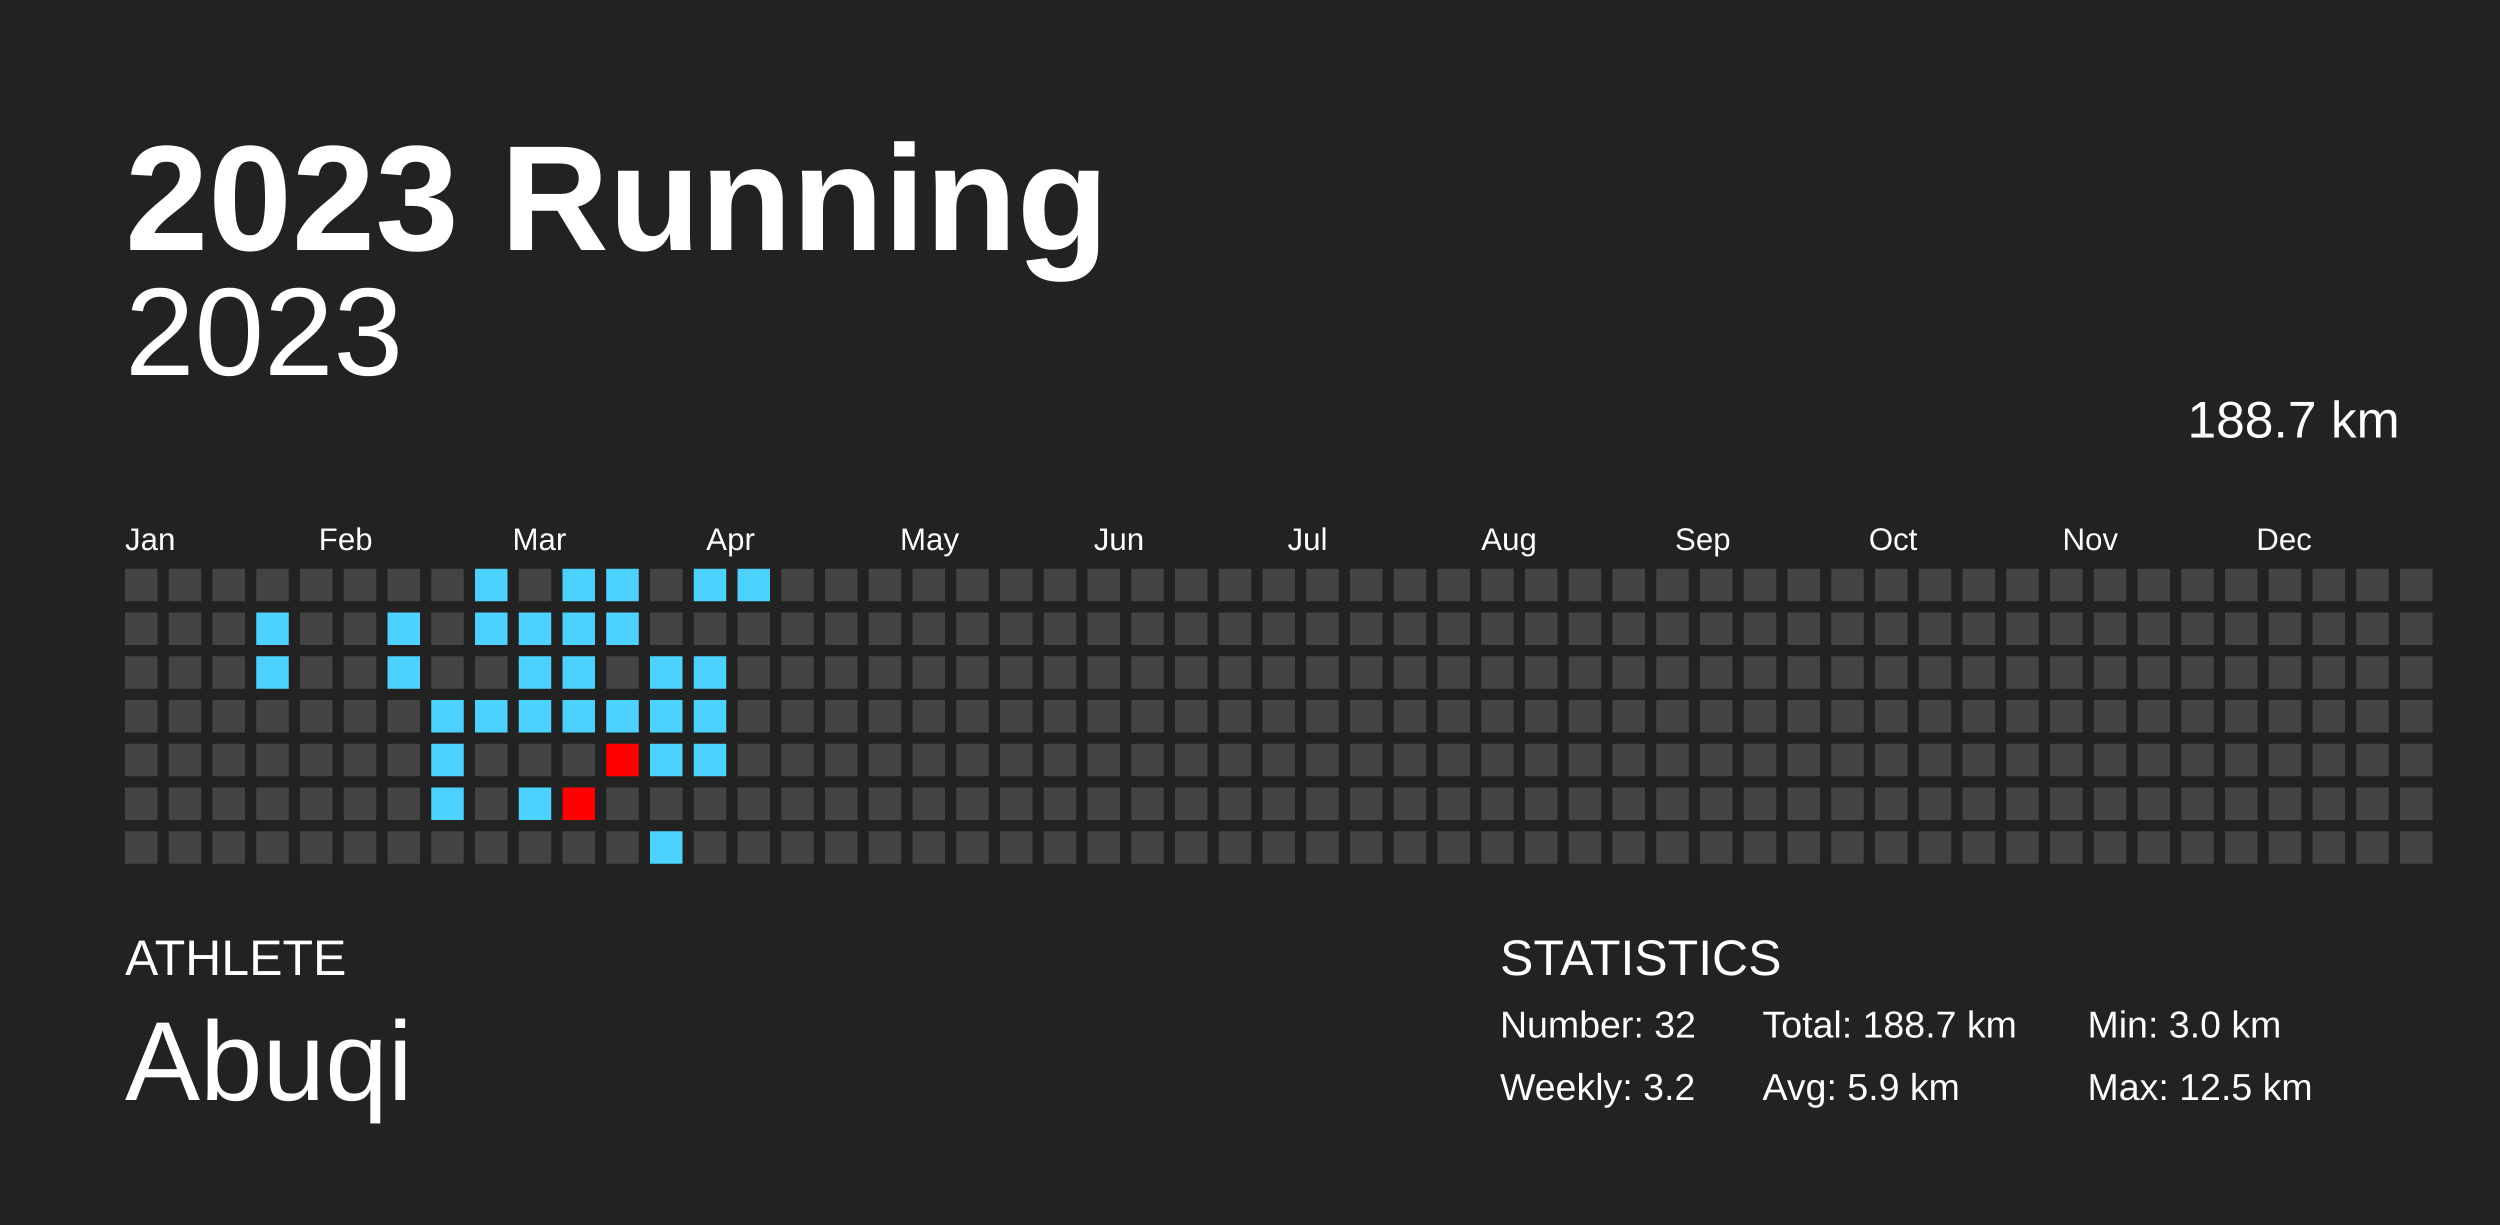
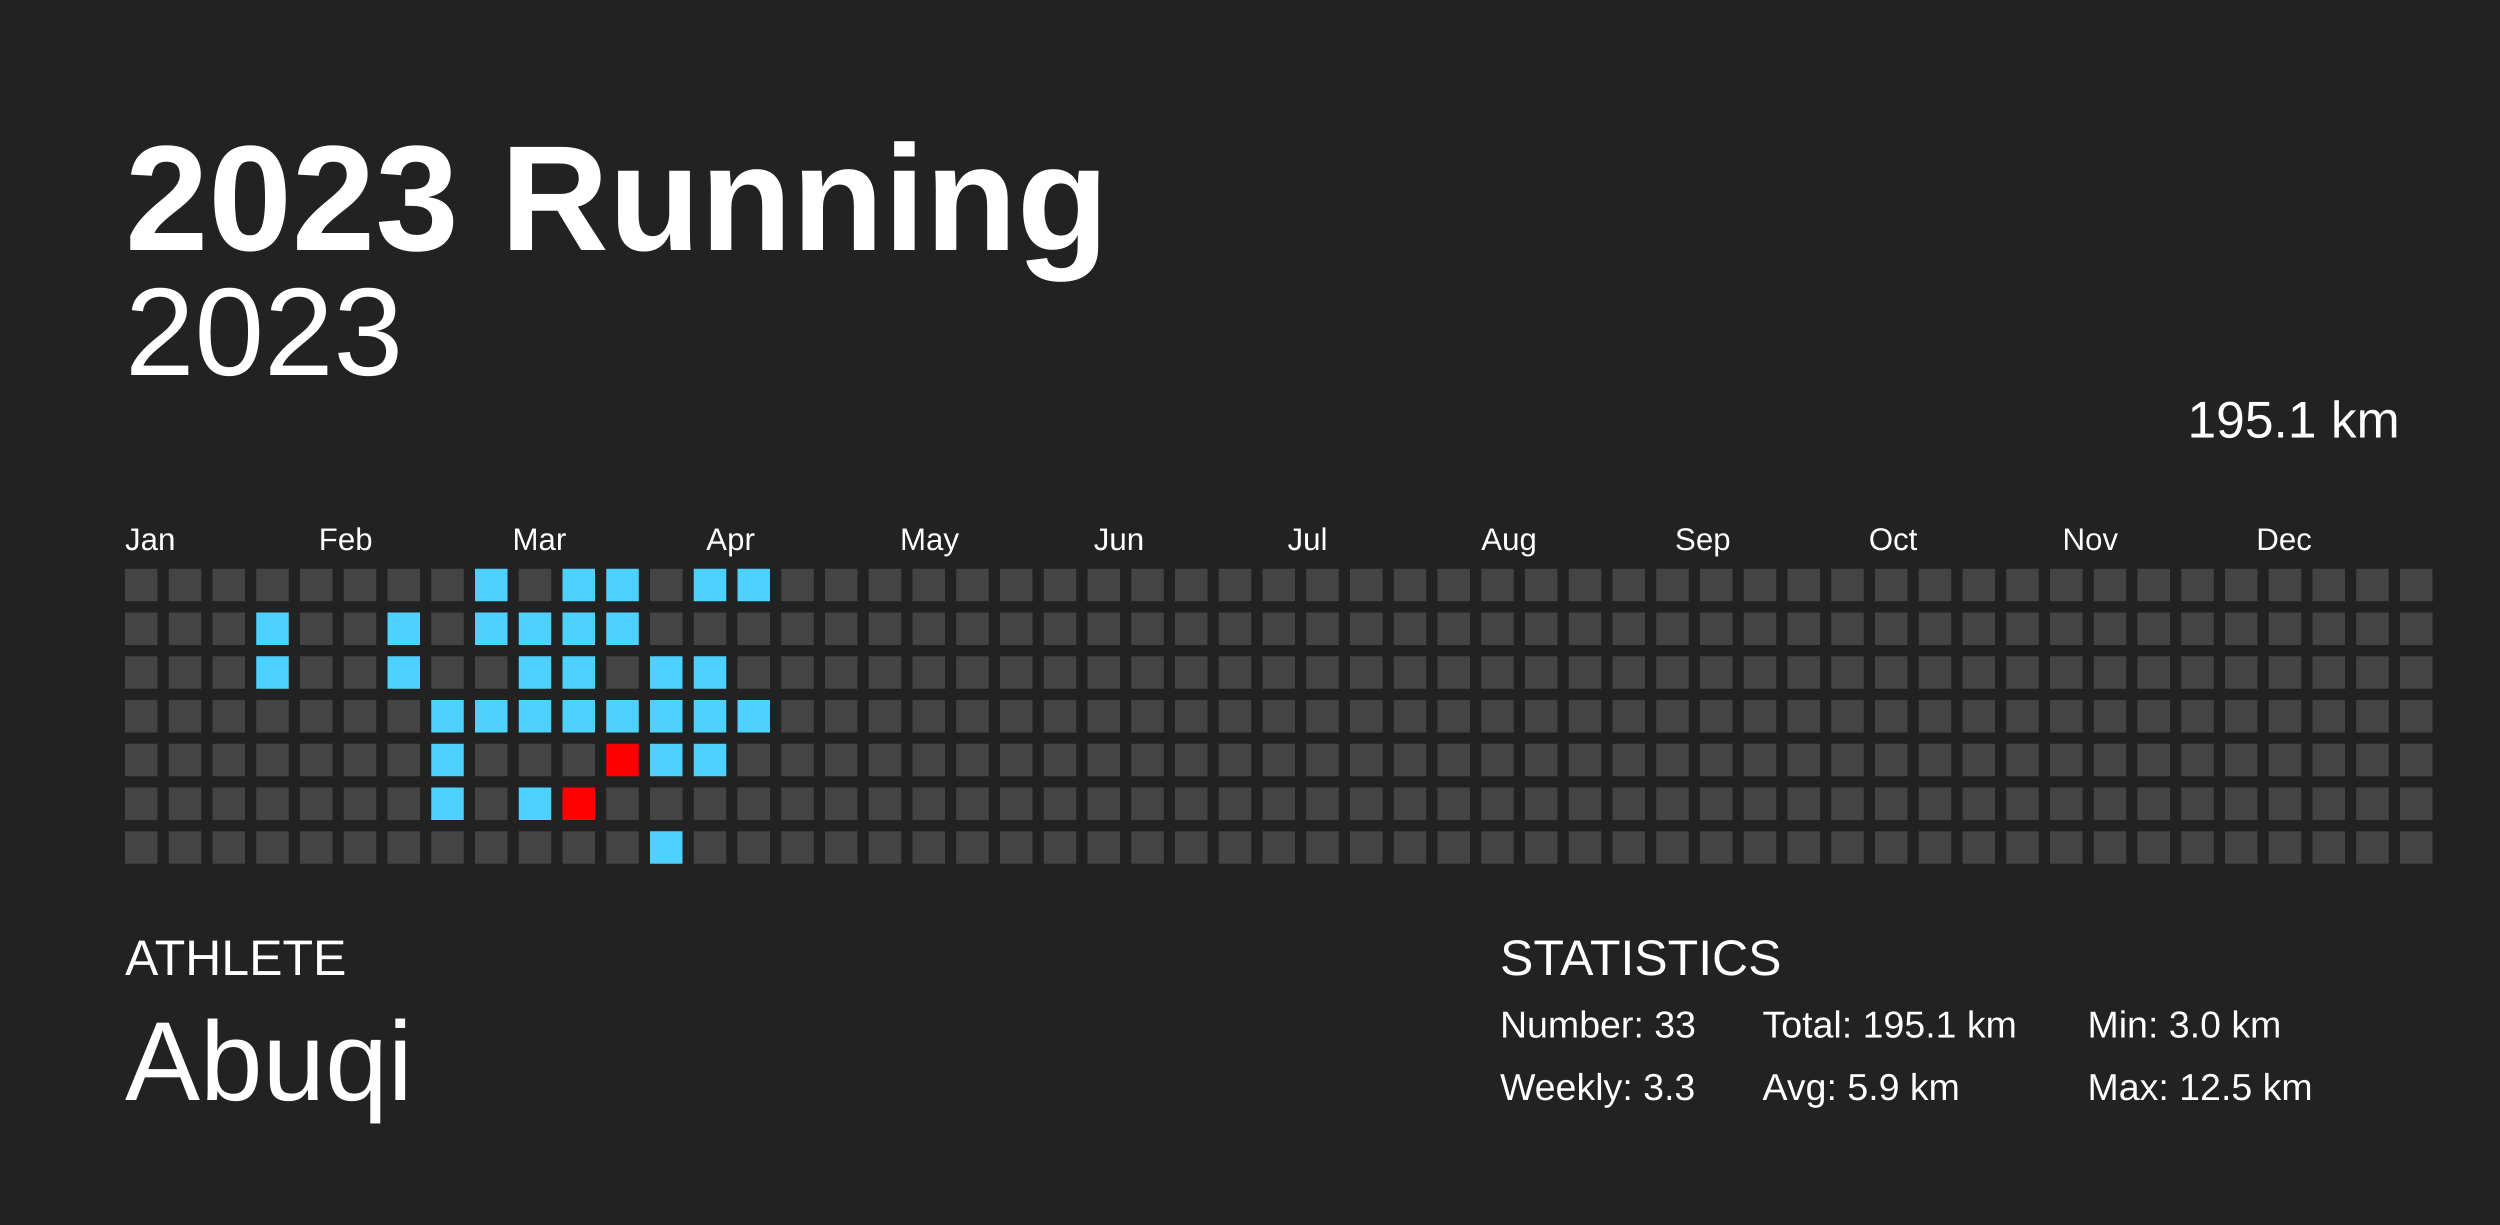
<svg xmlns="http://www.w3.org/2000/svg" baseProfile="full" height="98mm" version="1.1" viewBox="0,0,200,98" width="200mm">
  <defs />
  <rect fill="#222222" height="98" width="200" x="0" y="0" />
  <text fill="#FFFFFF" style="font-size:12px; font-family:Arial; font-weight:bold;" x="10" y="20">2023 Running</text>
  <text fill="#FFFFFF" style="font-size:4px; font-family:Arial" x="10" y="78">ATHLETE</text>
  <text fill="#FFFFFF" style="font-size:9px; font-family:Arial" x="10" y="88">Abuqi</text>
  <text fill="#FFFFFF" style="font-size:4px; font-family:Arial" x="120" y="78">STATISTICS</text>
-   <text fill="#FFFFFF" style="font-size:3px; font-family:Arial" x="120" y="83">Number: 32</text>
-   <text fill="#FFFFFF" style="font-size:3px; font-family:Arial" x="120" y="88">Weekly: 3.2</text>
-   <text fill="#FFFFFF" style="font-size:3px; font-family:Arial" x="141" y="83">Total: 188.7 km</text>
+   <text fill="#FFFFFF" style="font-size:3px; font-family:Arial" x="120" y="83">Number: 33</text>
+   <text fill="#FFFFFF" style="font-size:3px; font-family:Arial" x="120" y="88">Weekly: 3.3</text>
+   <text fill="#FFFFFF" style="font-size:3px; font-family:Arial" x="141" y="83">Total: 195.1 km</text>
  <text fill="#FFFFFF" style="font-size:3px; font-family:Arial" x="141" y="88">Avg: 5.9 km</text>
  <text fill="#FFFFFF" style="font-size:3px; font-family:Arial" x="167" y="83">Min: 3.0 km</text>
  <text fill="#FFFFFF" style="font-size:3px; font-family:Arial" x="167" y="88">Max: 12.5 km</text>
  <text alignment-baseline="hanging" fill="#FFFFFF" style="font-size:10.0px; font-family:Arial;" x="10" y="30">2023</text>
-   <text alignment-baseline="hanging" fill="#FFFFFF" style="font-size:4.125px; font-family:Arial;" x="175" y="35">188.7 km</text>
+   <text alignment-baseline="hanging" fill="#FFFFFF" style="font-size:4.125px; font-family:Arial;" x="175" y="35">195.1 km</text>
  <text fill="#FFFFFF" style="font-size:2.5px; font-family:Arial" x="10.0" y="44">Jan</text>
  <text fill="#FFFFFF" style="font-size:2.5px; font-family:Arial" x="25.5" y="44">Feb</text>
  <text fill="#FFFFFF" style="font-size:2.5px; font-family:Arial" x="41.0" y="44">Mar</text>
  <text fill="#FFFFFF" style="font-size:2.5px; font-family:Arial" x="56.5" y="44">Apr</text>
  <text fill="#FFFFFF" style="font-size:2.5px; font-family:Arial" x="72.0" y="44">May</text>
  <text fill="#FFFFFF" style="font-size:2.5px; font-family:Arial" x="87.5" y="44">Jun</text>
  <text fill="#FFFFFF" style="font-size:2.5px; font-family:Arial" x="103.0" y="44">Jul</text>
  <text fill="#FFFFFF" style="font-size:2.5px; font-family:Arial" x="118.5" y="44">Aug</text>
  <text fill="#FFFFFF" style="font-size:2.5px; font-family:Arial" x="134.0" y="44">Sep</text>
  <text fill="#FFFFFF" style="font-size:2.5px; font-family:Arial" x="149.5" y="44">Oct</text>
  <text fill="#FFFFFF" style="font-size:2.5px; font-family:Arial" x="165.0" y="44">Nov</text>
  <text fill="#FFFFFF" style="font-size:2.5px; font-family:Arial" x="180.5" y="44">Dec</text>
  <rect fill="#444444" height="2.6" width="2.6" x="10.0" y="45.5" />
  <rect fill="#444444" height="2.6" width="2.6" x="10.0" y="49.0" />
  <rect fill="#444444" height="2.6" width="2.6" x="10.0" y="52.5" />
  <rect fill="#444444" height="2.6" width="2.6" x="10.0" y="56.0" />
  <rect fill="#444444" height="2.6" width="2.6" x="10.0" y="59.5" />
  <rect fill="#444444" height="2.6" width="2.6" x="10.0" y="63.0" />
  <rect fill="#444444" height="2.6" width="2.6" x="10.0" y="66.5" />
  <rect fill="#444444" height="2.6" width="2.6" x="13.5" y="45.5" />
  <rect fill="#444444" height="2.6" width="2.6" x="13.5" y="49.0" />
  <rect fill="#444444" height="2.6" width="2.6" x="13.5" y="52.5" />
  <rect fill="#444444" height="2.6" width="2.6" x="13.5" y="56.0" />
  <rect fill="#444444" height="2.6" width="2.6" x="13.5" y="59.5" />
  <rect fill="#444444" height="2.6" width="2.6" x="13.5" y="63.0" />
  <rect fill="#444444" height="2.6" width="2.6" x="13.5" y="66.5" />
  <rect fill="#444444" height="2.6" width="2.6" x="17.0" y="45.5" />
  <rect fill="#444444" height="2.6" width="2.6" x="17.0" y="49.0" />
  <rect fill="#444444" height="2.6" width="2.6" x="17.0" y="52.5" />
  <rect fill="#444444" height="2.6" width="2.6" x="17.0" y="56.0" />
  <rect fill="#444444" height="2.6" width="2.6" x="17.0" y="59.5" />
  <rect fill="#444444" height="2.6" width="2.6" x="17.0" y="63.0" />
  <rect fill="#444444" height="2.6" width="2.6" x="17.0" y="66.5" />
  <rect fill="#444444" height="2.6" width="2.6" x="20.5" y="45.5" />
  <rect fill="#4dd2ff" height="2.6" width="2.6" x="20.5" y="49.0" />
  <rect fill="#4dd2ff" height="2.6" width="2.6" x="20.5" y="52.5" />
  <rect fill="#444444" height="2.6" width="2.6" x="20.5" y="56.0" />
  <rect fill="#444444" height="2.6" width="2.6" x="20.5" y="59.5" />
  <rect fill="#444444" height="2.6" width="2.6" x="20.5" y="63.0" />
  <rect fill="#444444" height="2.6" width="2.6" x="20.5" y="66.5" />
  <rect fill="#444444" height="2.6" width="2.6" x="24.0" y="45.5" />
  <rect fill="#444444" height="2.6" width="2.6" x="24.0" y="49.0" />
  <rect fill="#444444" height="2.6" width="2.6" x="24.0" y="52.5" />
  <rect fill="#444444" height="2.6" width="2.6" x="24.0" y="56.0" />
  <rect fill="#444444" height="2.6" width="2.6" x="24.0" y="59.5" />
  <rect fill="#444444" height="2.6" width="2.6" x="24.0" y="63.0" />
  <rect fill="#444444" height="2.6" width="2.6" x="24.0" y="66.5" />
  <rect fill="#444444" height="2.6" width="2.6" x="27.5" y="45.5" />
  <rect fill="#444444" height="2.6" width="2.6" x="27.5" y="49.0" />
  <rect fill="#444444" height="2.6" width="2.6" x="27.5" y="52.5" />
  <rect fill="#444444" height="2.6" width="2.6" x="27.5" y="56.0" />
  <rect fill="#444444" height="2.6" width="2.6" x="27.5" y="59.5" />
  <rect fill="#444444" height="2.6" width="2.6" x="27.5" y="63.0" />
  <rect fill="#444444" height="2.6" width="2.6" x="27.5" y="66.5" />
  <rect fill="#444444" height="2.6" width="2.6" x="31.0" y="45.5" />
  <rect fill="#4dd2ff" height="2.6" width="2.6" x="31.0" y="49.0" />
  <rect fill="#4dd2ff" height="2.6" width="2.6" x="31.0" y="52.5" />
  <rect fill="#444444" height="2.6" width="2.6" x="31.0" y="56.0" />
  <rect fill="#444444" height="2.6" width="2.6" x="31.0" y="59.5" />
  <rect fill="#444444" height="2.6" width="2.6" x="31.0" y="63.0" />
  <rect fill="#444444" height="2.6" width="2.6" x="31.0" y="66.5" />
  <rect fill="#444444" height="2.6" width="2.6" x="34.5" y="45.5" />
  <rect fill="#444444" height="2.6" width="2.6" x="34.5" y="49.0" />
  <rect fill="#444444" height="2.6" width="2.6" x="34.5" y="52.5" />
  <rect fill="#4dd2ff" height="2.6" width="2.6" x="34.5" y="56.0" />
  <rect fill="#4dd2ff" height="2.6" width="2.6" x="34.5" y="59.5" />
  <rect fill="#4dd2ff" height="2.6" width="2.6" x="34.5" y="63.0" />
  <rect fill="#444444" height="2.6" width="2.6" x="34.5" y="66.5" />
  <rect fill="#4dd2ff" height="2.6" width="2.6" x="38.0" y="45.5" />
  <rect fill="#4dd2ff" height="2.6" width="2.6" x="38.0" y="49.0" />
  <rect fill="#444444" height="2.6" width="2.6" x="38.0" y="52.5" />
  <rect fill="#4dd2ff" height="2.6" width="2.6" x="38.0" y="56.0" />
  <rect fill="#444444" height="2.6" width="2.6" x="38.0" y="59.5" />
  <rect fill="#444444" height="2.6" width="2.6" x="38.0" y="63.0" />
  <rect fill="#444444" height="2.6" width="2.6" x="38.0" y="66.5" />
  <rect fill="#444444" height="2.6" width="2.6" x="41.5" y="45.5" />
  <rect fill="#4dd2ff" height="2.6" width="2.6" x="41.5" y="49.0" />
  <rect fill="#4dd2ff" height="2.6" width="2.6" x="41.5" y="52.5" />
  <rect fill="#4dd2ff" height="2.6" width="2.6" x="41.5" y="56.0" />
  <rect fill="#444444" height="2.6" width="2.6" x="41.5" y="59.5" />
  <rect fill="#4dd2ff" height="2.6" width="2.6" x="41.5" y="63.0" />
  <rect fill="#444444" height="2.6" width="2.6" x="41.5" y="66.5" />
  <rect fill="#4dd2ff" height="2.6" width="2.6" x="45.0" y="45.5" />
  <rect fill="#4dd2ff" height="2.6" width="2.6" x="45.0" y="49.0" />
  <rect fill="#4dd2ff" height="2.6" width="2.6" x="45.0" y="52.5" />
  <rect fill="#4dd2ff" height="2.6" width="2.6" x="45.0" y="56.0" />
  <rect fill="#444444" height="2.6" width="2.6" x="45.0" y="59.5" />
  <rect fill="#ff0100" height="2.6" width="2.6" x="45.0" y="63.0" />
  <rect fill="#444444" height="2.6" width="2.6" x="45.0" y="66.5" />
  <rect fill="#4dd2ff" height="2.6" width="2.6" x="48.5" y="45.5" />
  <rect fill="#4dd2ff" height="2.6" width="2.6" x="48.5" y="49.0" />
  <rect fill="#444444" height="2.6" width="2.6" x="48.5" y="52.5" />
  <rect fill="#4dd2ff" height="2.6" width="2.6" x="48.5" y="56.0" />
  <rect fill="#ff0000" height="2.6" width="2.6" x="48.5" y="59.5" />
  <rect fill="#444444" height="2.6" width="2.6" x="48.5" y="63.0" />
  <rect fill="#444444" height="2.6" width="2.6" x="48.5" y="66.5" />
  <rect fill="#444444" height="2.6" width="2.6" x="52.0" y="45.5" />
  <rect fill="#444444" height="2.6" width="2.6" x="52.0" y="49.0" />
  <rect fill="#4dd2ff" height="2.6" width="2.6" x="52.0" y="52.5" />
  <rect fill="#4dd2ff" height="2.6" width="2.6" x="52.0" y="56.0" />
  <rect fill="#4dd2ff" height="2.6" width="2.6" x="52.0" y="59.5" />
  <rect fill="#444444" height="2.6" width="2.6" x="52.0" y="63.0" />
  <rect fill="#4dd2ff" height="2.6" width="2.6" x="52.0" y="66.5" />
  <rect fill="#4dd2ff" height="2.6" width="2.6" x="55.5" y="45.5" />
  <rect fill="#444444" height="2.6" width="2.6" x="55.5" y="49.0" />
  <rect fill="#4dd2ff" height="2.6" width="2.6" x="55.5" y="52.5" />
  <rect fill="#4dd2ff" height="2.6" width="2.6" x="55.5" y="56.0" />
  <rect fill="#4dd2ff" height="2.6" width="2.6" x="55.5" y="59.5" />
  <rect fill="#444444" height="2.6" width="2.6" x="55.5" y="63.0" />
  <rect fill="#444444" height="2.6" width="2.6" x="55.5" y="66.5" />
  <rect fill="#4dd2ff" height="2.6" width="2.6" x="59.0" y="45.5" />
  <rect fill="#444444" height="2.6" width="2.6" x="59.0" y="49.0" />
  <rect fill="#444444" height="2.6" width="2.6" x="59.0" y="52.5" />
-   <rect fill="#444444" height="2.6" width="2.6" x="59.0" y="56.0" />
+   <rect fill="#4dd2ff" height="2.6" width="2.6" x="59.0" y="56.0" />
  <rect fill="#444444" height="2.6" width="2.6" x="59.0" y="59.5" />
  <rect fill="#444444" height="2.6" width="2.6" x="59.0" y="63.0" />
  <rect fill="#444444" height="2.6" width="2.6" x="59.0" y="66.5" />
  <rect fill="#444444" height="2.6" width="2.6" x="62.5" y="45.5" />
  <rect fill="#444444" height="2.6" width="2.6" x="62.5" y="49.0" />
  <rect fill="#444444" height="2.6" width="2.6" x="62.5" y="52.5" />
  <rect fill="#444444" height="2.6" width="2.6" x="62.5" y="56.0" />
  <rect fill="#444444" height="2.6" width="2.6" x="62.5" y="59.5" />
  <rect fill="#444444" height="2.6" width="2.6" x="62.5" y="63.0" />
  <rect fill="#444444" height="2.6" width="2.6" x="62.5" y="66.5" />
  <rect fill="#444444" height="2.6" width="2.6" x="66.0" y="45.5" />
  <rect fill="#444444" height="2.6" width="2.6" x="66.0" y="49.0" />
  <rect fill="#444444" height="2.6" width="2.6" x="66.0" y="52.5" />
  <rect fill="#444444" height="2.6" width="2.6" x="66.0" y="56.0" />
  <rect fill="#444444" height="2.6" width="2.6" x="66.0" y="59.5" />
  <rect fill="#444444" height="2.6" width="2.6" x="66.0" y="63.0" />
  <rect fill="#444444" height="2.6" width="2.6" x="66.0" y="66.5" />
  <rect fill="#444444" height="2.6" width="2.6" x="69.5" y="45.5" />
  <rect fill="#444444" height="2.6" width="2.6" x="69.5" y="49.0" />
  <rect fill="#444444" height="2.6" width="2.6" x="69.5" y="52.5" />
  <rect fill="#444444" height="2.6" width="2.6" x="69.5" y="56.0" />
  <rect fill="#444444" height="2.6" width="2.6" x="69.5" y="59.5" />
  <rect fill="#444444" height="2.6" width="2.6" x="69.5" y="63.0" />
  <rect fill="#444444" height="2.6" width="2.6" x="69.5" y="66.5" />
  <rect fill="#444444" height="2.6" width="2.6" x="73.0" y="45.5" />
  <rect fill="#444444" height="2.6" width="2.6" x="73.0" y="49.0" />
  <rect fill="#444444" height="2.6" width="2.6" x="73.0" y="52.5" />
  <rect fill="#444444" height="2.6" width="2.6" x="73.0" y="56.0" />
  <rect fill="#444444" height="2.6" width="2.6" x="73.0" y="59.5" />
  <rect fill="#444444" height="2.6" width="2.6" x="73.0" y="63.0" />
  <rect fill="#444444" height="2.6" width="2.6" x="73.0" y="66.5" />
  <rect fill="#444444" height="2.6" width="2.6" x="76.5" y="45.5" />
  <rect fill="#444444" height="2.6" width="2.6" x="76.5" y="49.0" />
  <rect fill="#444444" height="2.6" width="2.6" x="76.5" y="52.5" />
  <rect fill="#444444" height="2.6" width="2.6" x="76.5" y="56.0" />
  <rect fill="#444444" height="2.6" width="2.6" x="76.5" y="59.5" />
  <rect fill="#444444" height="2.6" width="2.6" x="76.5" y="63.0" />
  <rect fill="#444444" height="2.6" width="2.6" x="76.5" y="66.5" />
  <rect fill="#444444" height="2.6" width="2.6" x="80.0" y="45.5" />
  <rect fill="#444444" height="2.6" width="2.6" x="80.0" y="49.0" />
  <rect fill="#444444" height="2.6" width="2.6" x="80.0" y="52.5" />
  <rect fill="#444444" height="2.6" width="2.6" x="80.0" y="56.0" />
  <rect fill="#444444" height="2.6" width="2.6" x="80.0" y="59.5" />
  <rect fill="#444444" height="2.6" width="2.6" x="80.0" y="63.0" />
  <rect fill="#444444" height="2.6" width="2.6" x="80.0" y="66.5" />
  <rect fill="#444444" height="2.6" width="2.6" x="83.5" y="45.5" />
  <rect fill="#444444" height="2.6" width="2.6" x="83.5" y="49.0" />
  <rect fill="#444444" height="2.6" width="2.6" x="83.5" y="52.5" />
  <rect fill="#444444" height="2.6" width="2.6" x="83.5" y="56.0" />
  <rect fill="#444444" height="2.6" width="2.6" x="83.5" y="59.5" />
  <rect fill="#444444" height="2.6" width="2.6" x="83.5" y="63.0" />
  <rect fill="#444444" height="2.6" width="2.6" x="83.5" y="66.5" />
  <rect fill="#444444" height="2.6" width="2.6" x="87.0" y="45.5" />
  <rect fill="#444444" height="2.6" width="2.6" x="87.0" y="49.0" />
  <rect fill="#444444" height="2.6" width="2.6" x="87.0" y="52.5" />
  <rect fill="#444444" height="2.6" width="2.6" x="87.0" y="56.0" />
  <rect fill="#444444" height="2.6" width="2.6" x="87.0" y="59.5" />
  <rect fill="#444444" height="2.6" width="2.6" x="87.0" y="63.0" />
  <rect fill="#444444" height="2.6" width="2.6" x="87.0" y="66.5" />
  <rect fill="#444444" height="2.6" width="2.6" x="90.5" y="45.5" />
  <rect fill="#444444" height="2.6" width="2.6" x="90.5" y="49.0" />
  <rect fill="#444444" height="2.6" width="2.6" x="90.5" y="52.5" />
  <rect fill="#444444" height="2.6" width="2.6" x="90.5" y="56.0" />
  <rect fill="#444444" height="2.6" width="2.6" x="90.5" y="59.5" />
  <rect fill="#444444" height="2.6" width="2.6" x="90.5" y="63.0" />
  <rect fill="#444444" height="2.6" width="2.6" x="90.5" y="66.5" />
  <rect fill="#444444" height="2.6" width="2.6" x="94.0" y="45.5" />
  <rect fill="#444444" height="2.6" width="2.6" x="94.0" y="49.0" />
  <rect fill="#444444" height="2.6" width="2.6" x="94.0" y="52.5" />
  <rect fill="#444444" height="2.6" width="2.6" x="94.0" y="56.0" />
  <rect fill="#444444" height="2.6" width="2.6" x="94.0" y="59.5" />
  <rect fill="#444444" height="2.6" width="2.6" x="94.0" y="63.0" />
  <rect fill="#444444" height="2.6" width="2.6" x="94.0" y="66.5" />
  <rect fill="#444444" height="2.6" width="2.6" x="97.5" y="45.5" />
  <rect fill="#444444" height="2.6" width="2.6" x="97.5" y="49.0" />
  <rect fill="#444444" height="2.6" width="2.6" x="97.5" y="52.5" />
  <rect fill="#444444" height="2.6" width="2.6" x="97.5" y="56.0" />
  <rect fill="#444444" height="2.6" width="2.6" x="97.5" y="59.5" />
  <rect fill="#444444" height="2.6" width="2.6" x="97.5" y="63.0" />
  <rect fill="#444444" height="2.6" width="2.6" x="97.5" y="66.5" />
  <rect fill="#444444" height="2.6" width="2.6" x="101.0" y="45.5" />
  <rect fill="#444444" height="2.6" width="2.6" x="101.0" y="49.0" />
  <rect fill="#444444" height="2.6" width="2.6" x="101.0" y="52.5" />
  <rect fill="#444444" height="2.6" width="2.6" x="101.0" y="56.0" />
  <rect fill="#444444" height="2.6" width="2.6" x="101.0" y="59.5" />
  <rect fill="#444444" height="2.6" width="2.6" x="101.0" y="63.0" />
  <rect fill="#444444" height="2.6" width="2.6" x="101.0" y="66.5" />
  <rect fill="#444444" height="2.6" width="2.6" x="104.5" y="45.5" />
  <rect fill="#444444" height="2.6" width="2.6" x="104.5" y="49.0" />
  <rect fill="#444444" height="2.6" width="2.6" x="104.5" y="52.5" />
  <rect fill="#444444" height="2.6" width="2.6" x="104.5" y="56.0" />
  <rect fill="#444444" height="2.6" width="2.6" x="104.5" y="59.5" />
  <rect fill="#444444" height="2.6" width="2.6" x="104.5" y="63.0" />
  <rect fill="#444444" height="2.6" width="2.6" x="104.5" y="66.5" />
  <rect fill="#444444" height="2.6" width="2.6" x="108.0" y="45.5" />
  <rect fill="#444444" height="2.6" width="2.6" x="108.0" y="49.0" />
  <rect fill="#444444" height="2.6" width="2.6" x="108.0" y="52.5" />
  <rect fill="#444444" height="2.6" width="2.6" x="108.0" y="56.0" />
  <rect fill="#444444" height="2.6" width="2.6" x="108.0" y="59.5" />
  <rect fill="#444444" height="2.6" width="2.6" x="108.0" y="63.0" />
  <rect fill="#444444" height="2.6" width="2.6" x="108.0" y="66.5" />
  <rect fill="#444444" height="2.6" width="2.6" x="111.5" y="45.5" />
  <rect fill="#444444" height="2.6" width="2.6" x="111.5" y="49.0" />
  <rect fill="#444444" height="2.6" width="2.6" x="111.5" y="52.5" />
  <rect fill="#444444" height="2.6" width="2.6" x="111.5" y="56.0" />
  <rect fill="#444444" height="2.6" width="2.6" x="111.5" y="59.5" />
  <rect fill="#444444" height="2.6" width="2.6" x="111.5" y="63.0" />
  <rect fill="#444444" height="2.6" width="2.6" x="111.5" y="66.5" />
  <rect fill="#444444" height="2.6" width="2.6" x="115.0" y="45.5" />
  <rect fill="#444444" height="2.6" width="2.6" x="115.0" y="49.0" />
  <rect fill="#444444" height="2.6" width="2.6" x="115.0" y="52.5" />
  <rect fill="#444444" height="2.6" width="2.6" x="115.0" y="56.0" />
  <rect fill="#444444" height="2.6" width="2.6" x="115.0" y="59.5" />
  <rect fill="#444444" height="2.6" width="2.6" x="115.0" y="63.0" />
  <rect fill="#444444" height="2.6" width="2.6" x="115.0" y="66.5" />
  <rect fill="#444444" height="2.6" width="2.6" x="118.5" y="45.5" />
  <rect fill="#444444" height="2.6" width="2.6" x="118.5" y="49.0" />
  <rect fill="#444444" height="2.6" width="2.6" x="118.5" y="52.5" />
  <rect fill="#444444" height="2.6" width="2.6" x="118.5" y="56.0" />
  <rect fill="#444444" height="2.6" width="2.6" x="118.5" y="59.5" />
  <rect fill="#444444" height="2.6" width="2.6" x="118.5" y="63.0" />
  <rect fill="#444444" height="2.6" width="2.6" x="118.5" y="66.5" />
  <rect fill="#444444" height="2.6" width="2.6" x="122.0" y="45.5" />
  <rect fill="#444444" height="2.6" width="2.6" x="122.0" y="49.0" />
  <rect fill="#444444" height="2.6" width="2.6" x="122.0" y="52.5" />
  <rect fill="#444444" height="2.6" width="2.6" x="122.0" y="56.0" />
  <rect fill="#444444" height="2.6" width="2.6" x="122.0" y="59.5" />
  <rect fill="#444444" height="2.6" width="2.6" x="122.0" y="63.0" />
  <rect fill="#444444" height="2.6" width="2.6" x="122.0" y="66.5" />
  <rect fill="#444444" height="2.6" width="2.6" x="125.5" y="45.5" />
  <rect fill="#444444" height="2.6" width="2.6" x="125.5" y="49.0" />
  <rect fill="#444444" height="2.6" width="2.6" x="125.5" y="52.5" />
  <rect fill="#444444" height="2.6" width="2.6" x="125.5" y="56.0" />
  <rect fill="#444444" height="2.6" width="2.6" x="125.5" y="59.5" />
  <rect fill="#444444" height="2.6" width="2.6" x="125.5" y="63.0" />
  <rect fill="#444444" height="2.6" width="2.6" x="125.5" y="66.5" />
  <rect fill="#444444" height="2.6" width="2.6" x="129.0" y="45.5" />
  <rect fill="#444444" height="2.6" width="2.6" x="129.0" y="49.0" />
  <rect fill="#444444" height="2.6" width="2.6" x="129.0" y="52.5" />
  <rect fill="#444444" height="2.6" width="2.6" x="129.0" y="56.0" />
  <rect fill="#444444" height="2.6" width="2.6" x="129.0" y="59.5" />
  <rect fill="#444444" height="2.6" width="2.6" x="129.0" y="63.0" />
  <rect fill="#444444" height="2.6" width="2.6" x="129.0" y="66.5" />
  <rect fill="#444444" height="2.6" width="2.6" x="132.5" y="45.5" />
  <rect fill="#444444" height="2.6" width="2.6" x="132.5" y="49.0" />
  <rect fill="#444444" height="2.6" width="2.6" x="132.5" y="52.5" />
  <rect fill="#444444" height="2.6" width="2.6" x="132.5" y="56.0" />
  <rect fill="#444444" height="2.6" width="2.6" x="132.5" y="59.5" />
  <rect fill="#444444" height="2.6" width="2.6" x="132.5" y="63.0" />
  <rect fill="#444444" height="2.6" width="2.6" x="132.5" y="66.5" />
  <rect fill="#444444" height="2.6" width="2.6" x="136.0" y="45.5" />
  <rect fill="#444444" height="2.6" width="2.6" x="136.0" y="49.0" />
  <rect fill="#444444" height="2.6" width="2.6" x="136.0" y="52.5" />
  <rect fill="#444444" height="2.6" width="2.6" x="136.0" y="56.0" />
  <rect fill="#444444" height="2.6" width="2.6" x="136.0" y="59.5" />
  <rect fill="#444444" height="2.6" width="2.6" x="136.0" y="63.0" />
  <rect fill="#444444" height="2.6" width="2.6" x="136.0" y="66.5" />
  <rect fill="#444444" height="2.6" width="2.6" x="139.5" y="45.5" />
  <rect fill="#444444" height="2.6" width="2.6" x="139.5" y="49.0" />
  <rect fill="#444444" height="2.6" width="2.6" x="139.5" y="52.5" />
  <rect fill="#444444" height="2.6" width="2.6" x="139.5" y="56.0" />
  <rect fill="#444444" height="2.6" width="2.6" x="139.5" y="59.5" />
  <rect fill="#444444" height="2.6" width="2.6" x="139.5" y="63.0" />
  <rect fill="#444444" height="2.6" width="2.6" x="139.5" y="66.5" />
  <rect fill="#444444" height="2.6" width="2.6" x="143.0" y="45.5" />
  <rect fill="#444444" height="2.6" width="2.6" x="143.0" y="49.0" />
  <rect fill="#444444" height="2.6" width="2.6" x="143.0" y="52.5" />
  <rect fill="#444444" height="2.6" width="2.6" x="143.0" y="56.0" />
  <rect fill="#444444" height="2.6" width="2.6" x="143.0" y="59.5" />
  <rect fill="#444444" height="2.6" width="2.6" x="143.0" y="63.0" />
  <rect fill="#444444" height="2.6" width="2.6" x="143.0" y="66.5" />
  <rect fill="#444444" height="2.6" width="2.6" x="146.5" y="45.5" />
  <rect fill="#444444" height="2.6" width="2.6" x="146.5" y="49.0" />
  <rect fill="#444444" height="2.6" width="2.6" x="146.5" y="52.5" />
  <rect fill="#444444" height="2.6" width="2.6" x="146.5" y="56.0" />
  <rect fill="#444444" height="2.6" width="2.6" x="146.5" y="59.5" />
  <rect fill="#444444" height="2.6" width="2.6" x="146.5" y="63.0" />
  <rect fill="#444444" height="2.6" width="2.6" x="146.5" y="66.5" />
  <rect fill="#444444" height="2.6" width="2.6" x="150.0" y="45.5" />
  <rect fill="#444444" height="2.6" width="2.6" x="150.0" y="49.0" />
  <rect fill="#444444" height="2.6" width="2.6" x="150.0" y="52.5" />
  <rect fill="#444444" height="2.6" width="2.6" x="150.0" y="56.0" />
  <rect fill="#444444" height="2.6" width="2.6" x="150.0" y="59.5" />
  <rect fill="#444444" height="2.6" width="2.6" x="150.0" y="63.0" />
  <rect fill="#444444" height="2.6" width="2.6" x="150.0" y="66.5" />
  <rect fill="#444444" height="2.6" width="2.6" x="153.5" y="45.5" />
  <rect fill="#444444" height="2.6" width="2.6" x="153.5" y="49.0" />
  <rect fill="#444444" height="2.6" width="2.6" x="153.5" y="52.5" />
  <rect fill="#444444" height="2.6" width="2.6" x="153.5" y="56.0" />
  <rect fill="#444444" height="2.6" width="2.6" x="153.5" y="59.5" />
  <rect fill="#444444" height="2.6" width="2.6" x="153.5" y="63.0" />
  <rect fill="#444444" height="2.6" width="2.6" x="153.5" y="66.5" />
  <rect fill="#444444" height="2.6" width="2.6" x="157.0" y="45.5" />
  <rect fill="#444444" height="2.6" width="2.6" x="157.0" y="49.0" />
  <rect fill="#444444" height="2.6" width="2.6" x="157.0" y="52.5" />
  <rect fill="#444444" height="2.6" width="2.6" x="157.0" y="56.0" />
  <rect fill="#444444" height="2.6" width="2.6" x="157.0" y="59.5" />
  <rect fill="#444444" height="2.6" width="2.6" x="157.0" y="63.0" />
  <rect fill="#444444" height="2.6" width="2.6" x="157.0" y="66.5" />
  <rect fill="#444444" height="2.6" width="2.6" x="160.5" y="45.5" />
  <rect fill="#444444" height="2.6" width="2.6" x="160.5" y="49.0" />
  <rect fill="#444444" height="2.6" width="2.6" x="160.5" y="52.5" />
  <rect fill="#444444" height="2.6" width="2.6" x="160.5" y="56.0" />
  <rect fill="#444444" height="2.6" width="2.6" x="160.5" y="59.5" />
  <rect fill="#444444" height="2.6" width="2.6" x="160.5" y="63.0" />
  <rect fill="#444444" height="2.6" width="2.6" x="160.5" y="66.5" />
  <rect fill="#444444" height="2.6" width="2.6" x="164.0" y="45.5" />
  <rect fill="#444444" height="2.6" width="2.6" x="164.0" y="49.0" />
  <rect fill="#444444" height="2.6" width="2.6" x="164.0" y="52.5" />
  <rect fill="#444444" height="2.6" width="2.6" x="164.0" y="56.0" />
  <rect fill="#444444" height="2.6" width="2.6" x="164.0" y="59.5" />
  <rect fill="#444444" height="2.6" width="2.6" x="164.0" y="63.0" />
  <rect fill="#444444" height="2.6" width="2.6" x="164.0" y="66.5" />
  <rect fill="#444444" height="2.6" width="2.6" x="167.5" y="45.5" />
  <rect fill="#444444" height="2.6" width="2.6" x="167.5" y="49.0" />
  <rect fill="#444444" height="2.6" width="2.6" x="167.5" y="52.5" />
  <rect fill="#444444" height="2.6" width="2.6" x="167.5" y="56.0" />
  <rect fill="#444444" height="2.6" width="2.6" x="167.5" y="59.5" />
  <rect fill="#444444" height="2.6" width="2.6" x="167.5" y="63.0" />
  <rect fill="#444444" height="2.6" width="2.6" x="167.5" y="66.5" />
  <rect fill="#444444" height="2.6" width="2.6" x="171.0" y="45.5" />
  <rect fill="#444444" height="2.6" width="2.6" x="171.0" y="49.0" />
  <rect fill="#444444" height="2.6" width="2.6" x="171.0" y="52.5" />
  <rect fill="#444444" height="2.6" width="2.6" x="171.0" y="56.0" />
  <rect fill="#444444" height="2.6" width="2.6" x="171.0" y="59.5" />
  <rect fill="#444444" height="2.6" width="2.6" x="171.0" y="63.0" />
  <rect fill="#444444" height="2.6" width="2.6" x="171.0" y="66.5" />
  <rect fill="#444444" height="2.6" width="2.6" x="174.5" y="45.5" />
  <rect fill="#444444" height="2.6" width="2.6" x="174.5" y="49.0" />
  <rect fill="#444444" height="2.6" width="2.6" x="174.5" y="52.5" />
  <rect fill="#444444" height="2.6" width="2.6" x="174.5" y="56.0" />
  <rect fill="#444444" height="2.6" width="2.6" x="174.5" y="59.5" />
  <rect fill="#444444" height="2.6" width="2.6" x="174.5" y="63.0" />
  <rect fill="#444444" height="2.6" width="2.6" x="174.5" y="66.5" />
  <rect fill="#444444" height="2.6" width="2.6" x="178.0" y="45.5" />
  <rect fill="#444444" height="2.6" width="2.6" x="178.0" y="49.0" />
  <rect fill="#444444" height="2.6" width="2.6" x="178.0" y="52.5" />
  <rect fill="#444444" height="2.6" width="2.6" x="178.0" y="56.0" />
  <rect fill="#444444" height="2.6" width="2.6" x="178.0" y="59.5" />
  <rect fill="#444444" height="2.6" width="2.6" x="178.0" y="63.0" />
  <rect fill="#444444" height="2.6" width="2.6" x="178.0" y="66.5" />
  <rect fill="#444444" height="2.6" width="2.6" x="181.5" y="45.5" />
  <rect fill="#444444" height="2.6" width="2.6" x="181.5" y="49.0" />
  <rect fill="#444444" height="2.6" width="2.6" x="181.5" y="52.5" />
  <rect fill="#444444" height="2.6" width="2.6" x="181.5" y="56.0" />
  <rect fill="#444444" height="2.6" width="2.6" x="181.5" y="59.5" />
  <rect fill="#444444" height="2.6" width="2.6" x="181.5" y="63.0" />
  <rect fill="#444444" height="2.6" width="2.6" x="181.5" y="66.5" />
  <rect fill="#444444" height="2.6" width="2.6" x="185.0" y="45.5" />
  <rect fill="#444444" height="2.6" width="2.6" x="185.0" y="49.0" />
  <rect fill="#444444" height="2.6" width="2.6" x="185.0" y="52.5" />
  <rect fill="#444444" height="2.6" width="2.6" x="185.0" y="56.0" />
  <rect fill="#444444" height="2.6" width="2.6" x="185.0" y="59.5" />
  <rect fill="#444444" height="2.6" width="2.6" x="185.0" y="63.0" />
  <rect fill="#444444" height="2.6" width="2.6" x="185.0" y="66.5" />
  <rect fill="#444444" height="2.6" width="2.6" x="188.5" y="45.5" />
  <rect fill="#444444" height="2.6" width="2.6" x="188.5" y="49.0" />
  <rect fill="#444444" height="2.6" width="2.6" x="188.5" y="52.5" />
  <rect fill="#444444" height="2.6" width="2.6" x="188.5" y="56.0" />
  <rect fill="#444444" height="2.6" width="2.6" x="188.5" y="59.5" />
  <rect fill="#444444" height="2.6" width="2.6" x="188.5" y="63.0" />
  <rect fill="#444444" height="2.6" width="2.6" x="188.5" y="66.5" />
  <rect fill="#444444" height="2.6" width="2.6" x="192.0" y="45.5" />
  <rect fill="#444444" height="2.6" width="2.6" x="192.0" y="49.0" />
  <rect fill="#444444" height="2.6" width="2.6" x="192.0" y="52.5" />
  <rect fill="#444444" height="2.6" width="2.6" x="192.0" y="56.0" />
  <rect fill="#444444" height="2.6" width="2.6" x="192.0" y="59.5" />
  <rect fill="#444444" height="2.6" width="2.6" x="192.0" y="63.0" />
  <rect fill="#444444" height="2.6" width="2.6" x="192.0" y="66.5" />
</svg>
